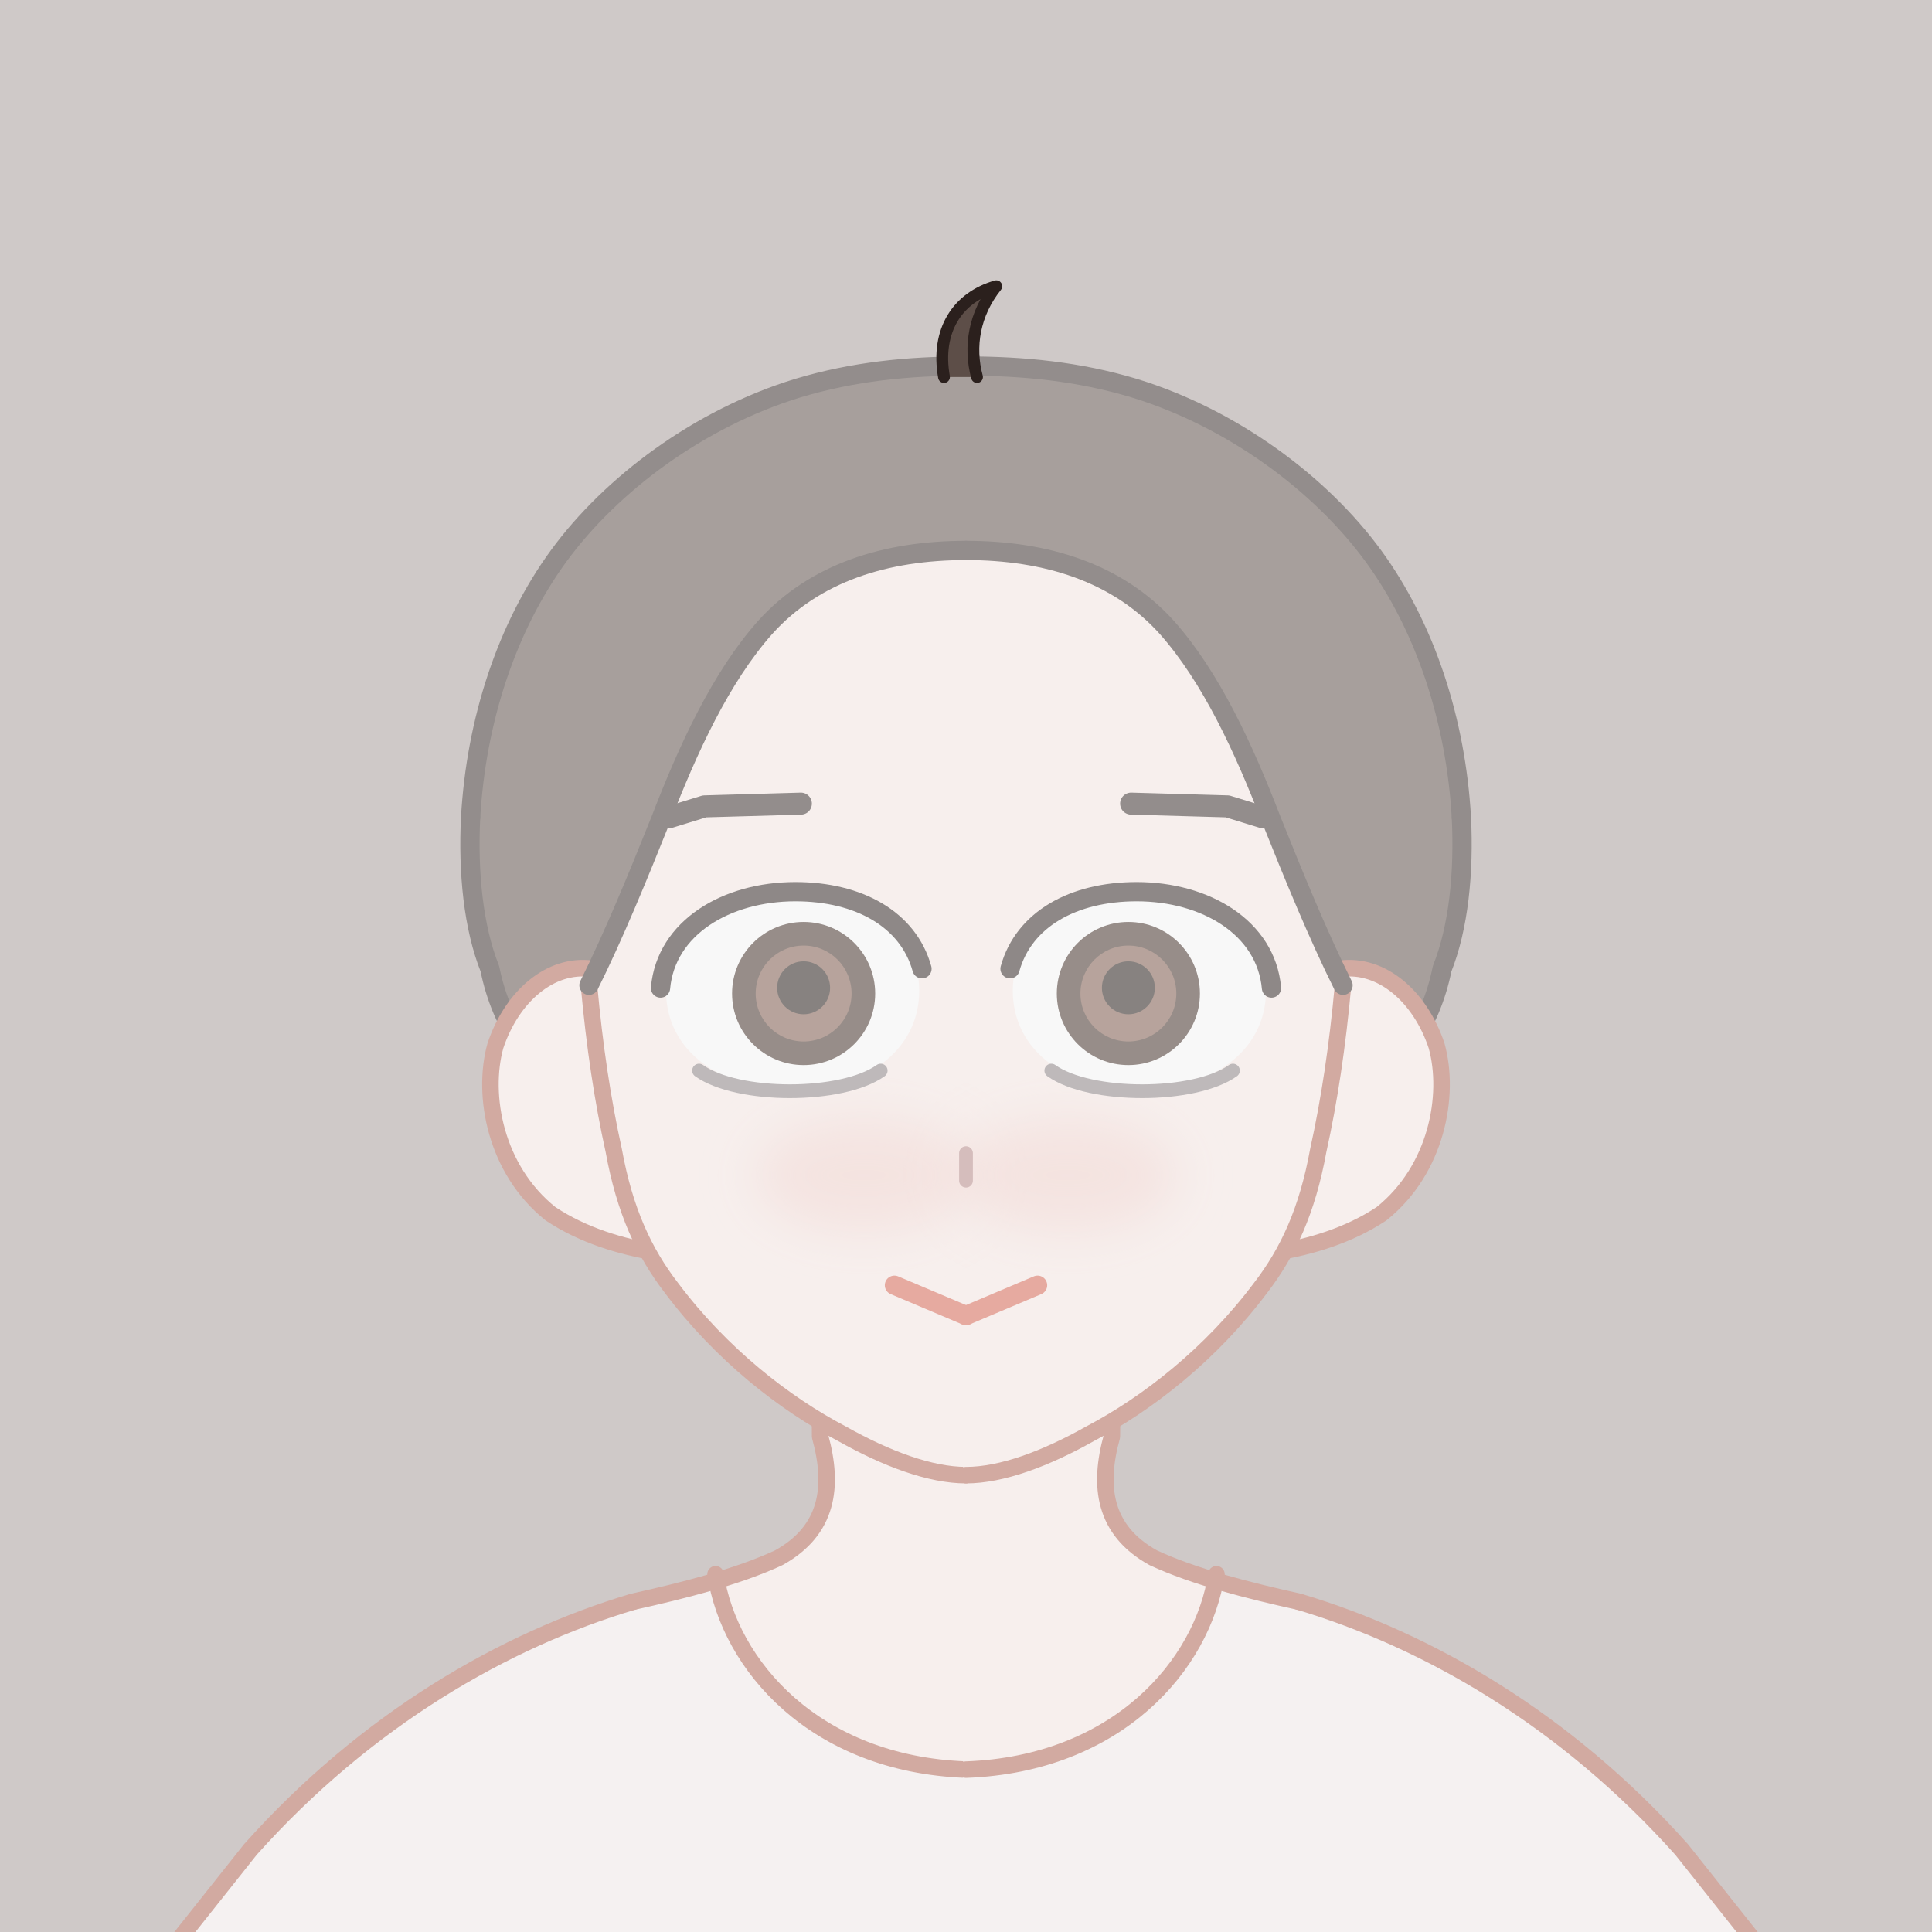
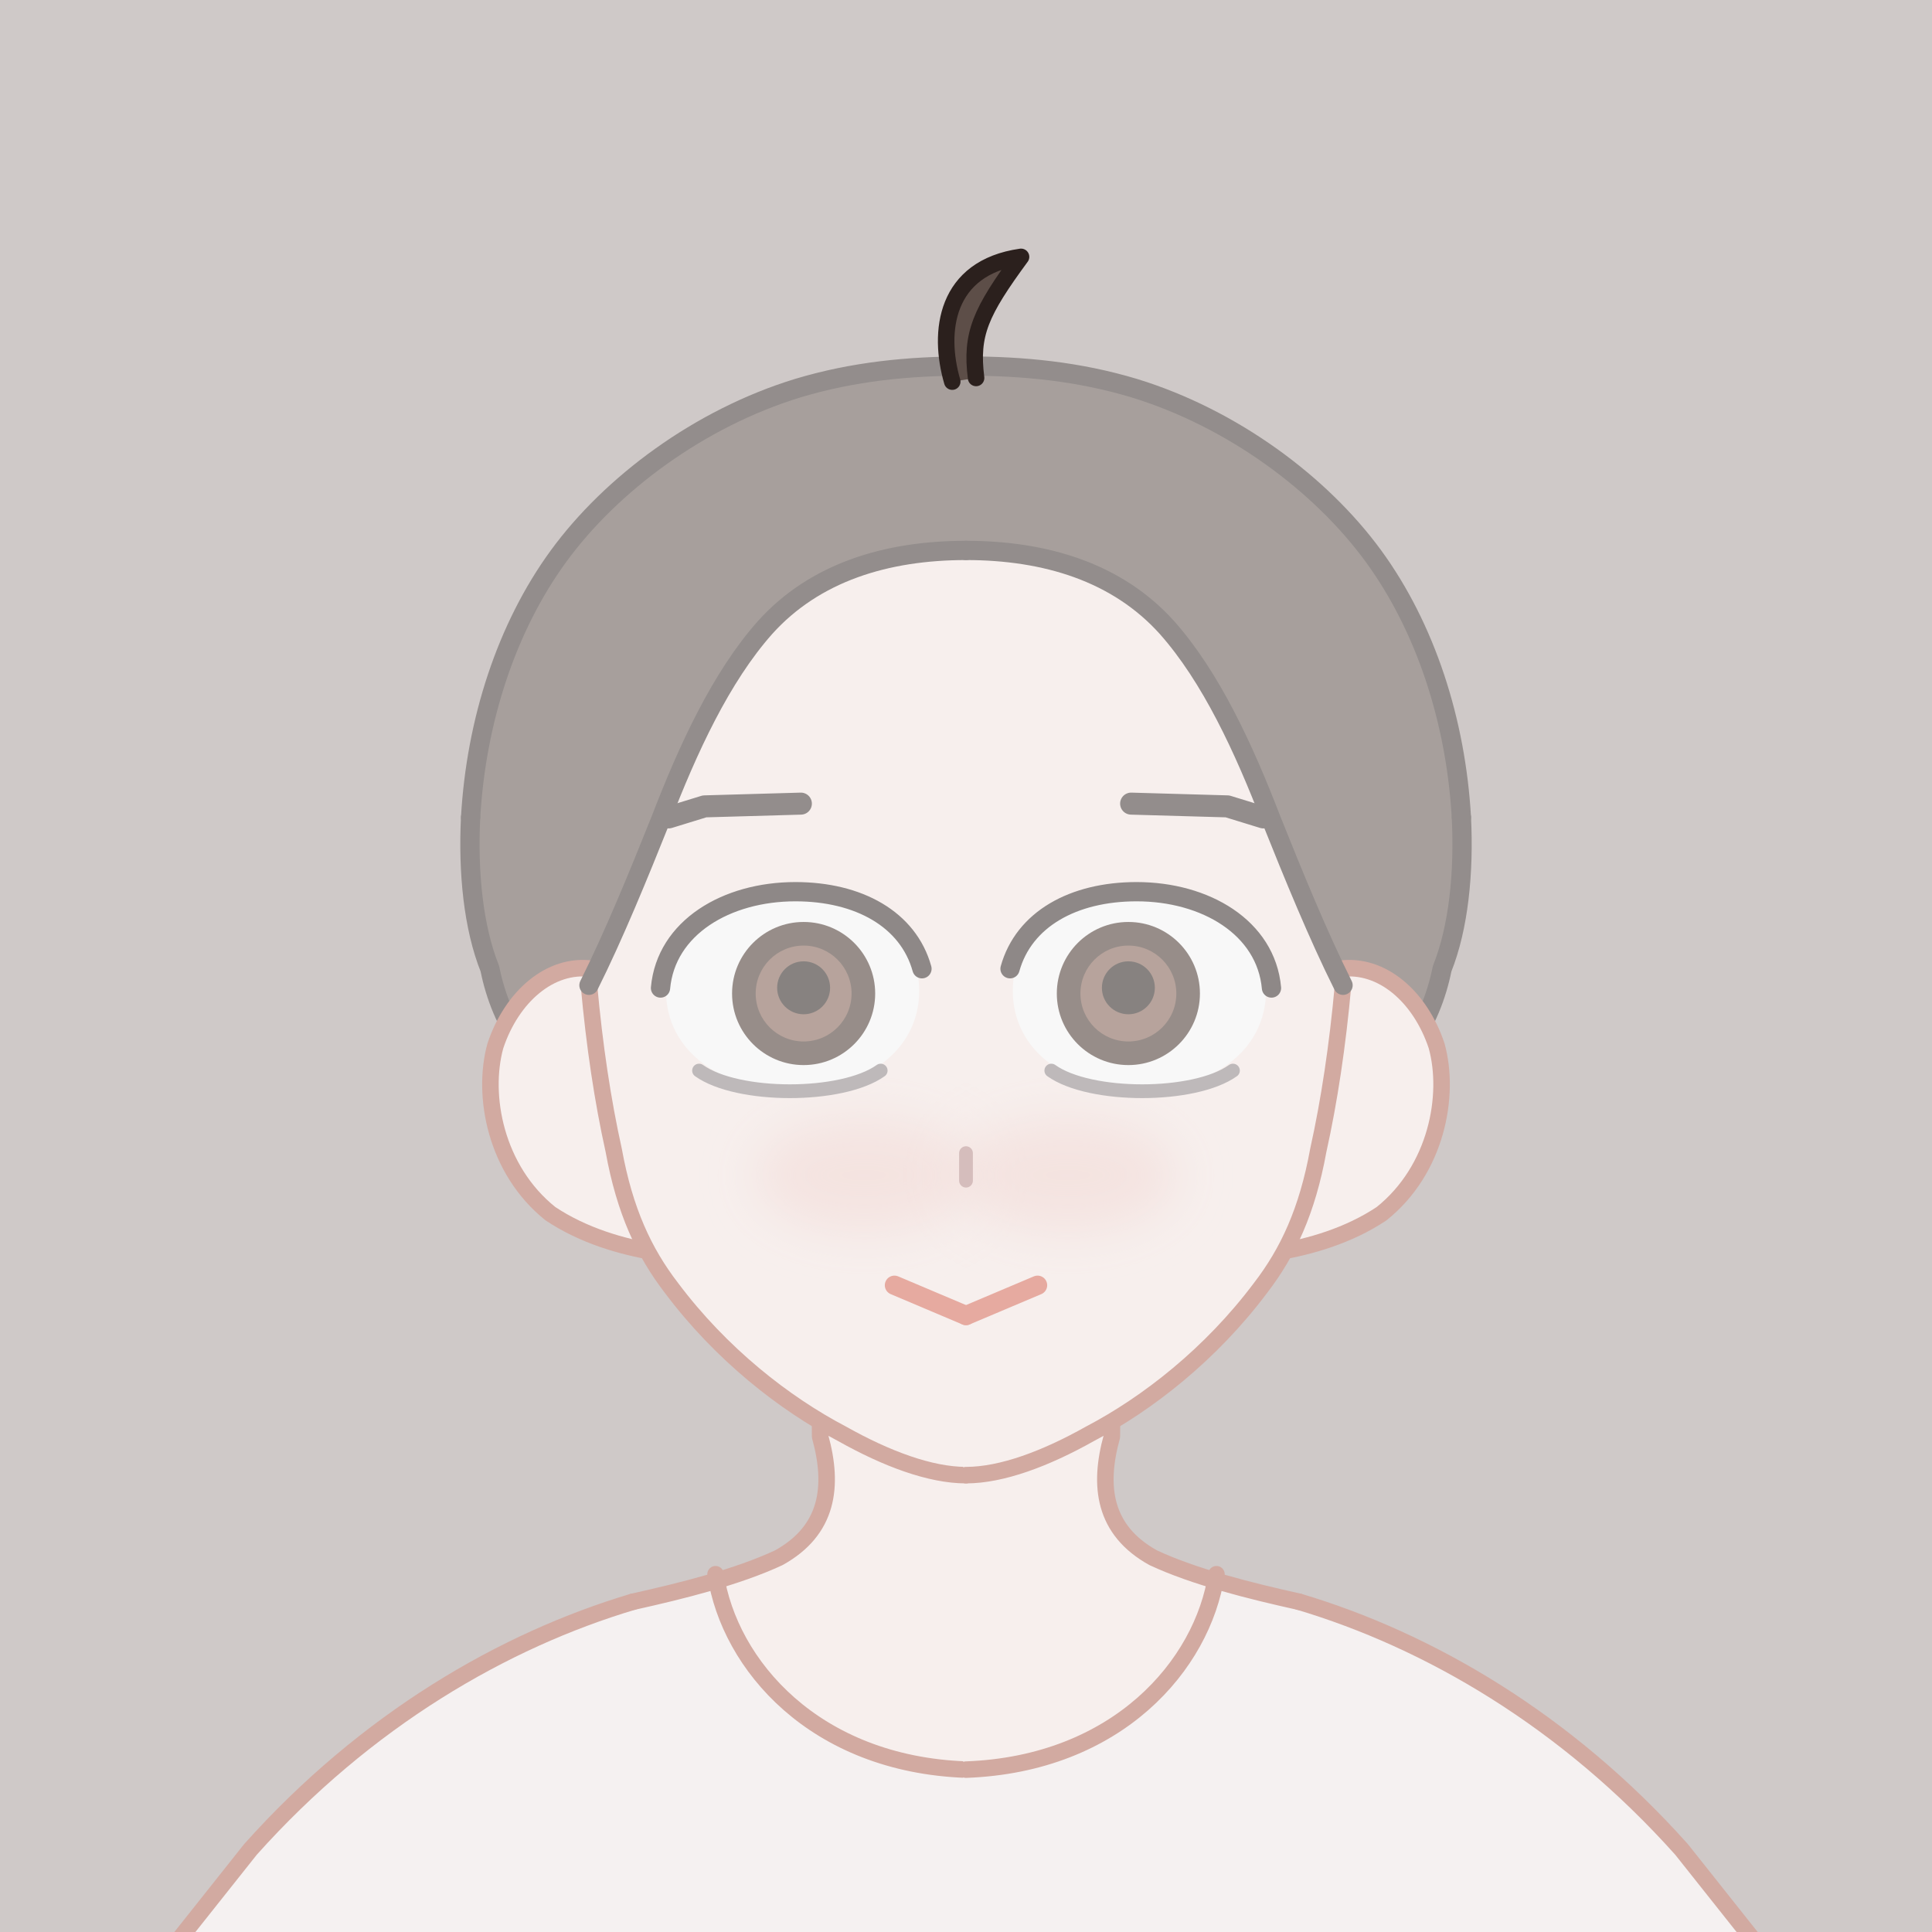
<svg xmlns="http://www.w3.org/2000/svg" width="702" height="702" viewBox="0 0 702 702">
  <defs>
-     <clipPath id="clip-path-1">
+     <clipPath id="clip-path-5">
      <path d="M242 389.2 L386 389.2 L386 464.8 L242 464.8 Z" />
    </clipPath>
    <filter id="filter-1" filterUnits="userSpaceOnUse" x="245" y="377" width="138" height="100" color-interpolation-filters="sRGB">
      <feGaussianBlur in="SourceGraphic" stdDeviation="9" color-interpolation-filters="linearRGB" />
    </filter>
-     <clipPath id="clip-path-2">
+     <clipPath id="clip-path-6">
      <path d="M460 389.2 L316 389.2 L316 464.8 L460 464.8 Z" />
    </clipPath>
    <filter id="filter-2" filterUnits="userSpaceOnUse" x="319" y="377" width="138" height="100" color-interpolation-filters="sRGB">
      <feGaussianBlur in="SourceGraphic" stdDeviation="9" color-interpolation-filters="linearRGB" />
    </filter>
-     <clipPath id="clip-path-3">
+     <clipPath id="clip-path-7">
      <path d="M242 360 C242 338 262 326 288 326 C314 326 334 338 334 360 C334 382 314 396 288 396 C262 396 242 382 242 360 Z" />
    </clipPath>
-     <clipPath id="clip-path-4">
+     <clipPath id="clip-path-8">
      <path d="M460 360 C460 338 440 326 414 326 C388 326 368 338 368 360 C368 382 388 396 414 396 C440 396 460 382 460 360 Z" />
    </clipPath>
  </defs>
  <g id="_ref">
    <g opacity="0.5">
      <rect x="0" y="0" width="702" height="702" fill="#ada19f" />
      <g data-layer="body">
        <g>
          <path d="M260 573 L230 582 C183 596 133 625 91 672 L60 712 L352 712 L352 643 C296 641 265 605 260 573 Z" fill="#f9f2f1" />
          <path d="M296 490 L298 522 C303 540 301 556 283 566 L260 573 C265 605 296 641 352 643 L352 490 Z" fill="#fdeeea" />
          <path d="M230 582 C183 596 133 625 91 672 L64 706" fill="none" stroke="#b46352" stroke-width="6" stroke-linecap="round" stroke-linejoin="round" />
          <path d="M296 500 C298 510 298 516 298 522 C303 540 301 556 283 566 C268 573 248 578 230 582" fill="none" stroke="#b46352" stroke-width="6" stroke-linecap="round" stroke-linejoin="round" />
          <path d="M260 572 C265 605 296 641 351 643" fill="none" stroke="#b46352" stroke-width="6" stroke-linecap="round" stroke-linejoin="round" />
        </g>
        <g>
          <path d="M442 573 L472 582 C519 596 569 625 611 672 L642 712 L350 712 L350 643 C406 641 437 605 442 573 Z" fill="#f9f2f1" />
          <path d="M406 490 L404 522 C399 540 401 556 419 566 L442 573 C437 605 406 641 350 643 L350 490 Z" fill="#fdeeea" />
          <path d="M472 582 C519 596 569 625 611 672 L638 706" fill="none" stroke="#b46352" stroke-width="6" stroke-linecap="round" stroke-linejoin="round" />
          <path d="M406 500 C404 510 404 516 404 522 C399 540 401 556 419 566 C434 573 454 578 472 582" fill="none" stroke="#b46352" stroke-width="6" stroke-linecap="round" stroke-linejoin="round" />
          <path d="M442 572 C437 605 406 641 351 643" fill="none" stroke="#b46352" stroke-width="6" stroke-linecap="round" stroke-linejoin="round" />
        </g>
      </g>
      <g data-layer="hairBase">
        <g>
          <path d="M352 133 L351 133 C330 133 310 135 290 141 C254 152 222 176 203 202 C184 228 173 262 171 297 C170 317 172 337 178 352 C180 362 184 372 190 380 L198 386 L352 386 Z" fill="#5d4e48" />
          <path d="M351 133 C330 133 310 135 290 141 C254 152 222 176 203 202 C184 228 173 262 171 297" fill="none" stroke="#352a27" stroke-width="7" stroke-linecap="round" stroke-linejoin="round" />
          <path d="M171 297 C170 317 172 337 178 352 C180 362 184 372 190 380" fill="none" stroke="#352a27" stroke-width="7" stroke-linecap="round" stroke-linejoin="round" />
        </g>
        <g>
          <path d="M350 133 L351 133 C372 133 392 135 412 141 C448 152 480 176 499 202 C518 228 529 262 531 297 C532 317 530 337 524 352 C522 362 518 372 512 380 L504 386 L350 386 Z" fill="#5d4e48" />
          <path d="M351 133 C372 133 392 135 412 141 C448 152 480 176 499 202 C518 228 529 262 531 297" fill="none" stroke="#352a27" stroke-width="7" stroke-linecap="round" stroke-linejoin="round" />
          <path d="M531 297 C532 317 530 337 524 352 C522 362 518 372 512 380" fill="none" stroke="#352a27" stroke-width="7" stroke-linecap="round" stroke-linejoin="round" />
        </g>
      </g>
      <g data-layer="ear">
        <g>
          <path d="M215 352 C200 350 186 362 180 380 C175 398 180 425 200 441 C212 449 226 453 238 455 L225 380 Z" fill="#fdeeea" />
          <path d="M215 352 C200 350 186 362 180 380 C175 398 180 425 200 441 C212 449 226 453 238 455" fill="none" stroke="#b46352" stroke-width="6" stroke-linecap="round" stroke-linejoin="round" />
        </g>
        <g>
          <path d="M487 352 C502 350 516 362 522 380 C527 398 522 425 502 441 C490 449 476 453 464 455 L477 380 Z" fill="#fdeeea" />
          <path d="M487 352 C502 350 516 362 522 380 C527 398 522 425 502 441 C490 449 476 453 464 455" fill="none" stroke="#b46352" stroke-width="6" stroke-linecap="round" stroke-linejoin="round" />
        </g>
      </g>
      <g data-layer="face">
        <g>
          <path d="M352 200 L351 200 C322 200 296 208 278 228 C262 246 250 272 240 298 C232 318 223 340 214 358 C216 380 219 400 223 418 C227 440 234 455 244 468 C262 492 285 510 306 521 C322 530 338 536 351 536 L352 536 Z" fill="#fdeeea" />
          <path d="M214 358 C216 380 219 400 223 418 C227 440 234 455 244 468 C262 492 285 510 306 521 C322 530 338 536 351 536" fill="none" stroke="#b46352" stroke-width="6" stroke-linecap="round" stroke-linejoin="round" />
        </g>
        <g>
          <path d="M350 200 L351 200 C380 200 406 208 424 228 C440 246 452 272 462 298 C470 318 479 340 488 358 C486 380 483 400 479 418 C475 440 468 455 458 468 C440 492 417 510 396 521 C380 530 364 536 351 536 L350 536 Z" fill="#fdeeea" />
          <path d="M488 358 C486 380 483 400 479 418 C475 440 468 455 458 468 C440 492 417 510 396 521 C380 530 364 536 351 536" fill="none" stroke="#b46352" stroke-width="6" stroke-linecap="round" stroke-linejoin="round" />
        </g>
      </g>
      <g data-layer="makeup">
-         <g clip-path="url(#clip-path-1)">
+         <g clip-path="url(#clip-path-5)">
          <g filter="url(#filter-1)">
            <ellipse cx="314" cy="427" rx="40" ry="21" fill="#f3bfb8" opacity="0.5" />
          </g>
        </g>
-         <g clip-path="url(#clip-path-2)">
+         <g clip-path="url(#clip-path-6)">
          <g filter="url(#filter-2)">
            <ellipse cx="388" cy="427" rx="40" ry="21" fill="#f3bfb8" opacity="0.5" />
          </g>
        </g>
      </g>
      <g data-layer="mouth">
        <line x1="325" y1="467" x2="351" y2="478" fill="none" stroke="#dc6450" stroke-width="7" stroke-linecap="round" stroke-linejoin="round" />
        <line x1="377" y1="467" x2="351" y2="478" fill="none" stroke="#dc6450" stroke-width="7" stroke-linecap="round" stroke-linejoin="round" />
        <line x1="351" y1="419" x2="351" y2="429" fill="none" stroke="#b98a88" stroke-width="5" stroke-linecap="round" />
      </g>
      <g data-layer="eye">
        <path d="M242 360 C242 338 262 326 288 326 C314 326 334 338 334 360 C334 382 314 396 288 396 C262 396 242 382 242 360 Z" fill="#ffffff" />
-         <g clip-path="url(#clip-path-3)">
+         <g clip-path="url(#clip-path-7)">
          <g>
            <circle cx="292" cy="361" r="26" fill="#3e2a22" />
            <circle cx="292" cy="361" r="17.42" fill="#7e5647" />
            <circle cx="292" cy="358.92" r="9.62" fill="#1e1410" />
          </g>
        </g>
        <g>
          <path d="M254 389 C268 399 306 399 320 389" fill="none" stroke="#8b8284" stroke-width="5" stroke-linecap="round" />
          <path d="M240 359 C242 337 264 324 289 324 C312 324 330 334 335 352" fill="none" stroke="#2b201d" stroke-width="7" stroke-linecap="round" stroke-linejoin="round" />
        </g>
        <g>
          <path d="M460 360 C460 338 440 326 414 326 C388 326 368 338 368 360 C368 382 388 396 414 396 C440 396 460 382 460 360 Z" fill="#ffffff" />
-           <g clip-path="url(#clip-path-4)">
+           <g clip-path="url(#clip-path-8)">
            <g>
              <circle cx="410" cy="361" r="26" fill="#3e2a22" />
              <circle cx="410" cy="361" r="17.42" fill="#7e5647" />
              <circle cx="410" cy="358.92" r="9.62" fill="#1e1410" />
            </g>
          </g>
          <g>
            <path d="M448 389 C434 399 396 399 382 389" fill="none" stroke="#8b8284" stroke-width="5" stroke-linecap="round" />
            <path d="M462 359 C460 337 438 324 413 324 C390 324 372 334 367 352" fill="none" stroke="#2b201d" stroke-width="7" stroke-linecap="round" stroke-linejoin="round" />
          </g>
        </g>
      </g>
      <g data-layer="hairLine">
        <path d="M351 200 C322 200 296 208 278 228 C262 246 250 272 240 298 C232 318 223 340 214 358" fill="none" stroke="#352a27" stroke-width="7" stroke-linecap="round" stroke-linejoin="round" />
        <path d="M351 200 C380 200 406 208 424 228 C440 246 452 272 462 298 C470 318 479 340 488 358" fill="none" stroke="#352a27" stroke-width="7" stroke-linecap="round" stroke-linejoin="round" />
      </g>
      <g data-layer="brow">
        <polyline points="243,297 256,293 291,292" fill="none" stroke="#352a27" stroke-width="8" stroke-linecap="round" stroke-linejoin="round" />
        <polyline points="459,297 446,293 411,292" fill="none" stroke="#352a27" stroke-width="8" stroke-linecap="round" stroke-linejoin="round" />
      </g>
    </g>
  </g>
  <g id="full">
-     <path fill="#5d4e48" d="M343 137 C340 120 348 108 362 104 C354 114 352 126 355 137 Z" />
-     <path fill="none" stroke="#2b201d" stroke-linecap="round" stroke-linejoin="round" stroke-width="4.29" d="M343 137 C340 120 348 108 362 104 C354 114 352 126 355 137" />
+     <path d="M346 138.667 C340.715 120.59 343.382 97.257 371 93.333 C356.31 113.346 352.643 121.346 354.667 137.333" fill="#5d4e48" stroke="#2b201d" stroke-width="6" stroke-linecap="round" stroke-linejoin="round" />
  </g>
</svg>
